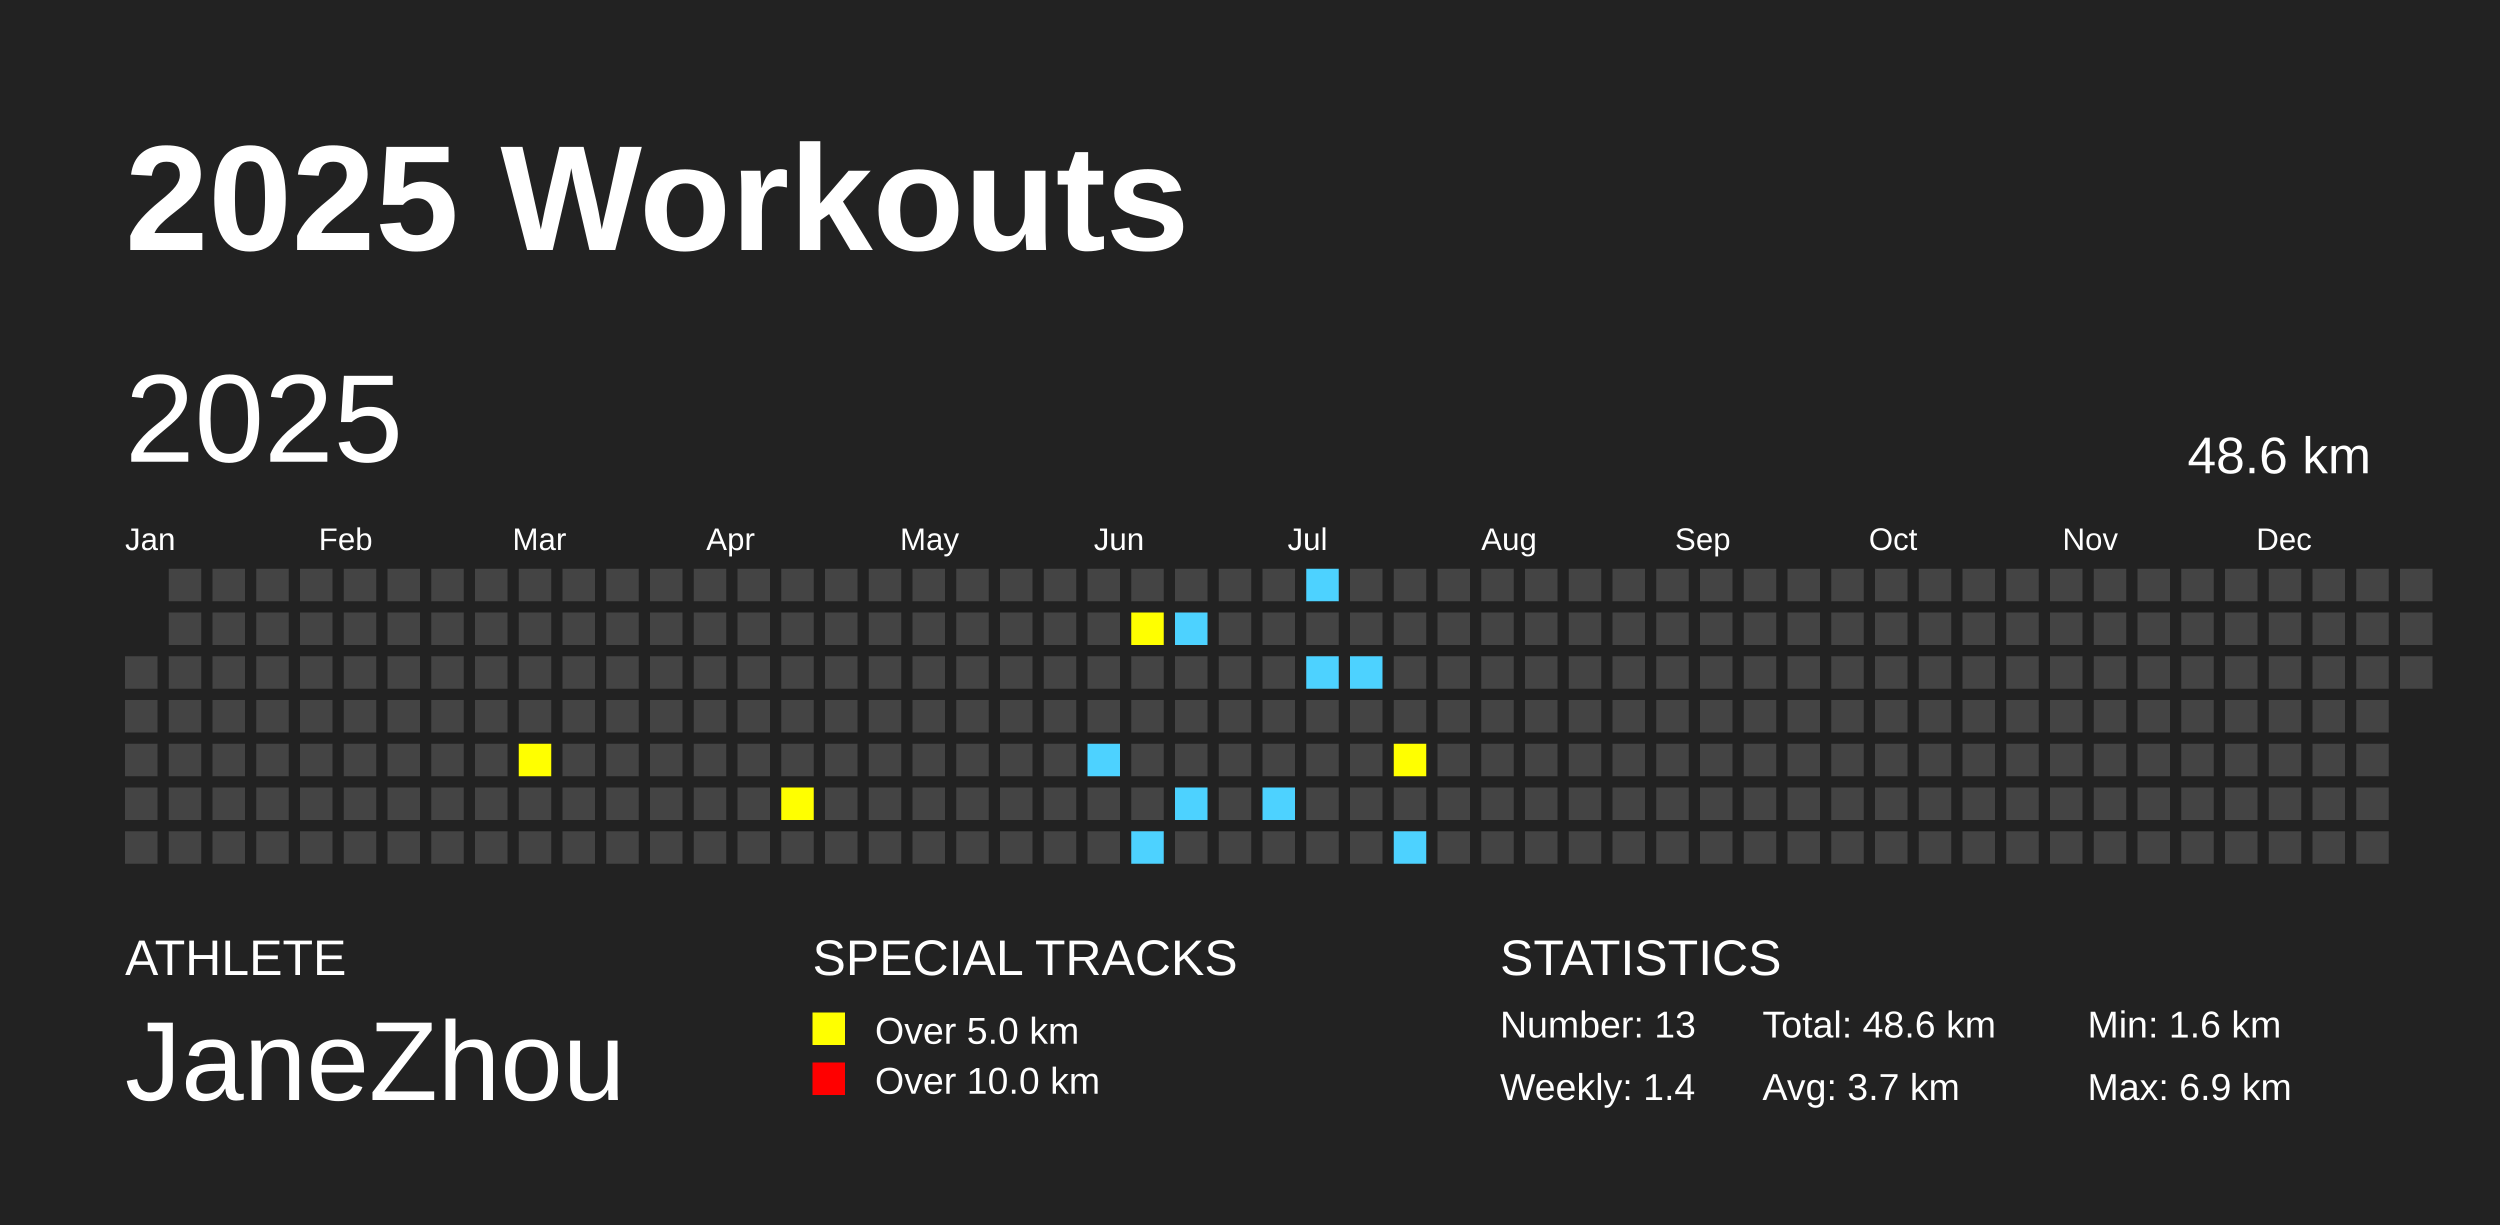
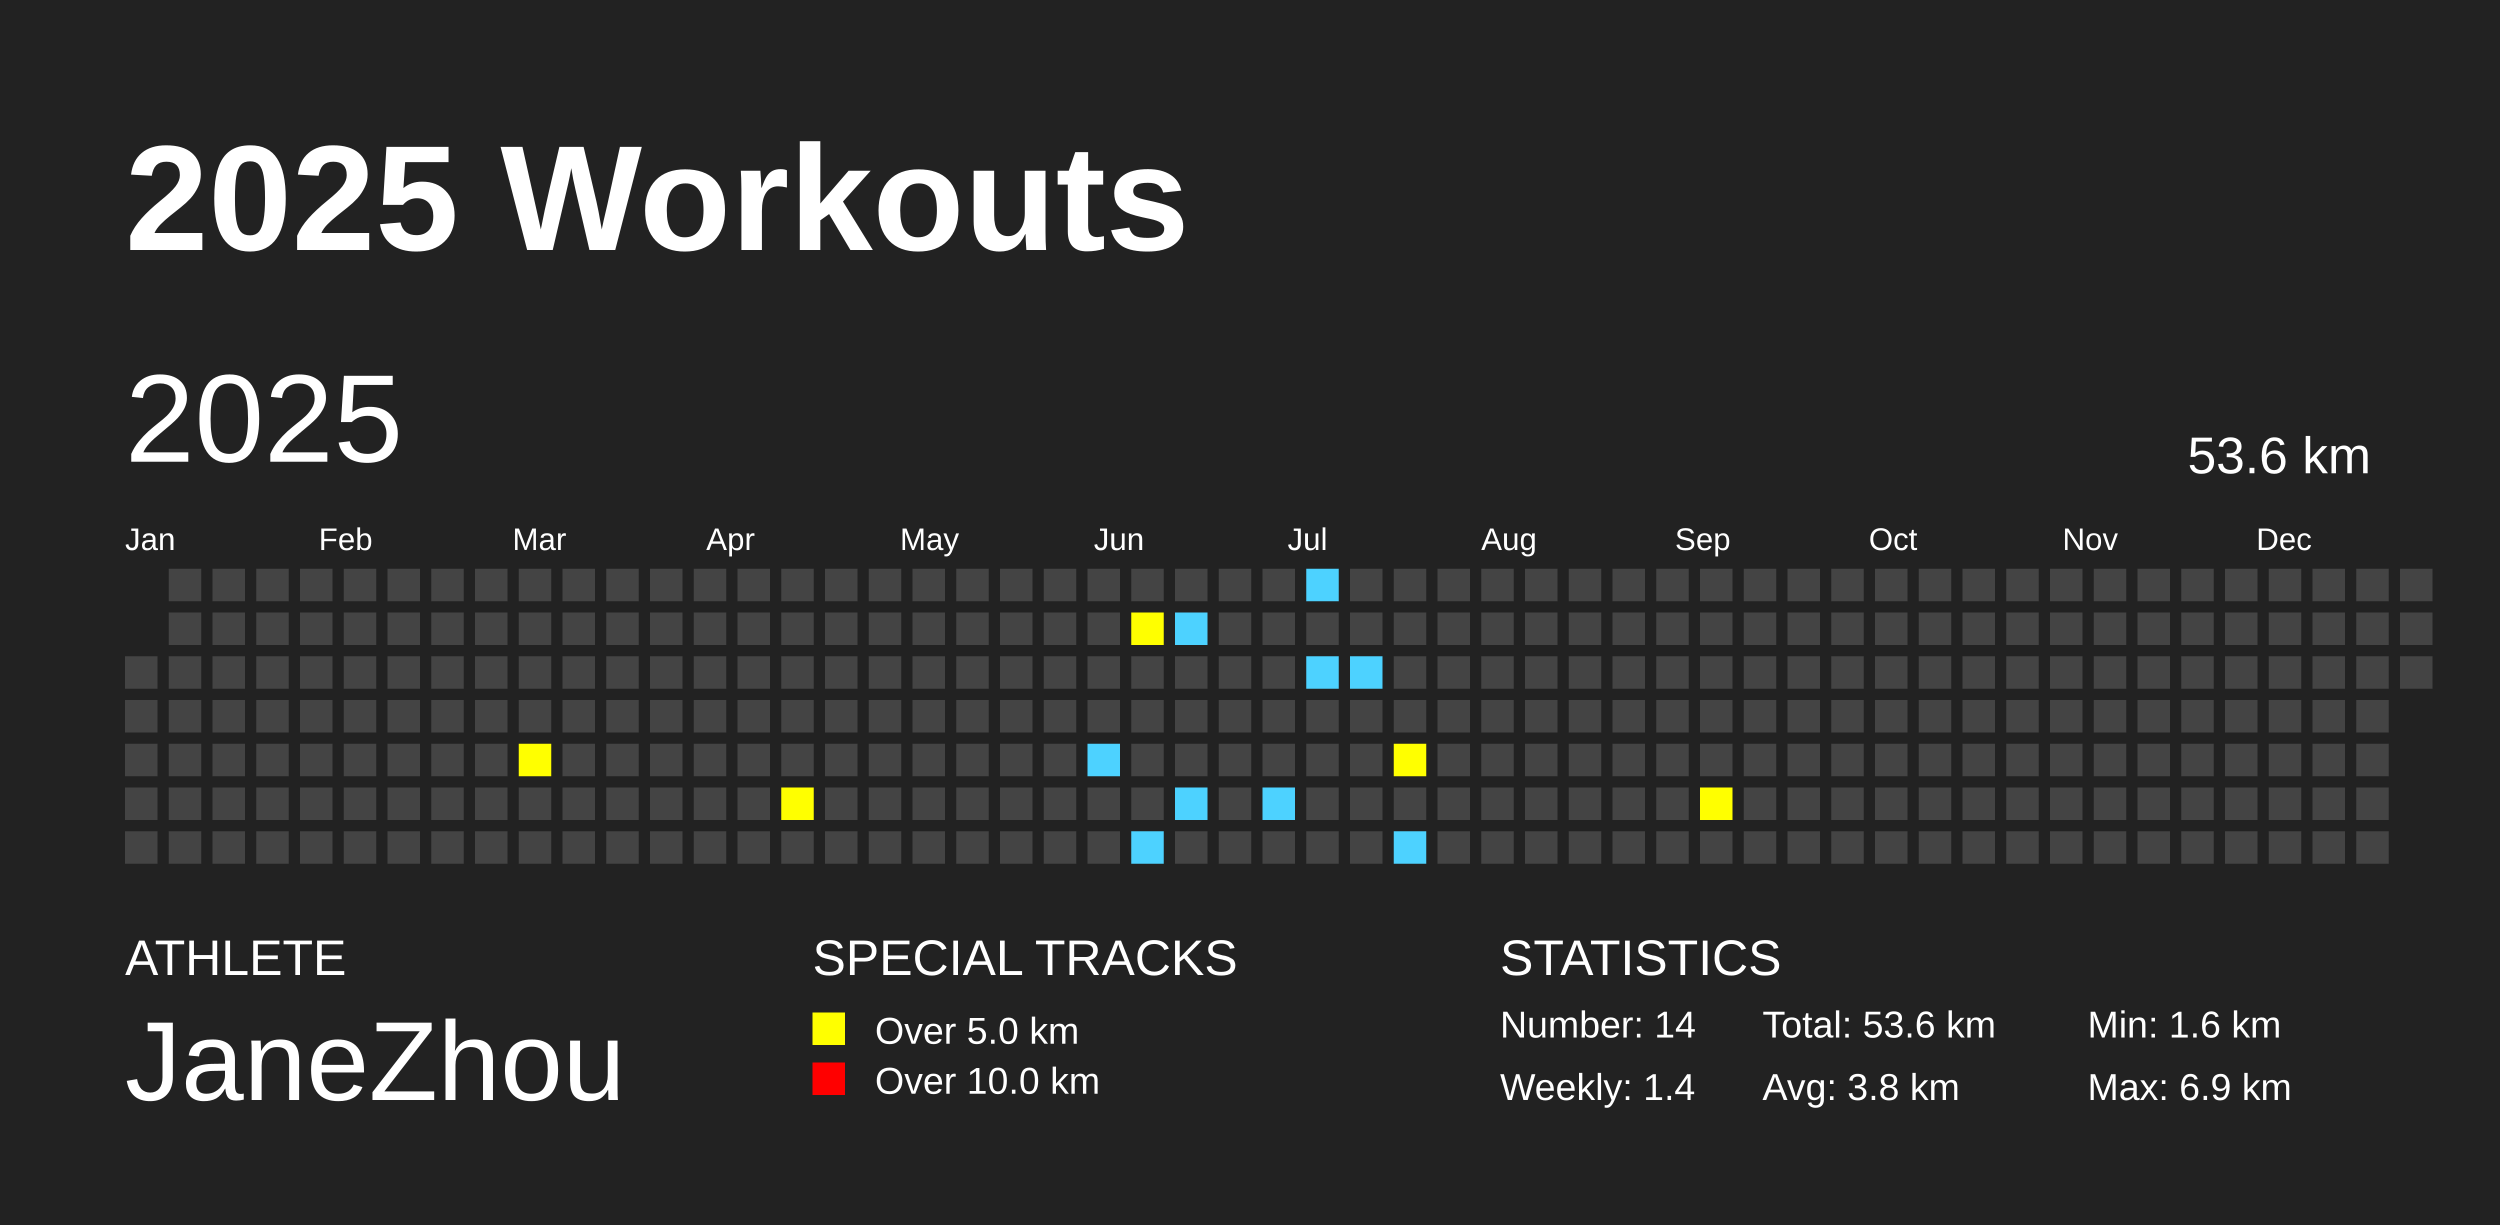
<svg xmlns="http://www.w3.org/2000/svg" baseProfile="full" height="98mm" version="1.1" viewBox="0,0,200,98" width="200mm">
  <defs />
  <rect fill="#222222" height="98" width="200" x="0" y="0" />
  <text fill="#FFFFFF" style="font-size:12px; font-family:Arial; font-weight:bold;" x="10" y="20">2025 Workouts</text>
  <text fill="#FFFFFF" style="font-size:4px; font-family:Arial" x="10" y="78">ATHLETE</text>
  <text fill="#FFFFFF" style="font-size:9px; font-family:Arial" x="10" y="88">JaneZhou</text>
  <text fill="#FFFFFF" style="font-size:4px; font-family:Arial" x="65" y="78">SPECIAL TRACKS</text>
  <rect fill="yellow" height="2.6" width="2.6" x="65" y="81" />
  <text fill="#FFFFFF" style="font-size:3px; font-family:Arial" x="70" y="83.5">Over 5.0 km</text>
  <rect fill="red" height="2.6" width="2.6" x="65" y="85" />
  <text fill="#FFFFFF" style="font-size:3px; font-family:Arial" x="70" y="87.5">Over 10.0 km</text>
  <text fill="#FFFFFF" style="font-size:4px; font-family:Arial" x="120" y="78">STATISTICS</text>
-   <text fill="#FFFFFF" style="font-size:3px; font-family:Arial" x="120" y="83">Number: 13</text>
+   <text fill="#FFFFFF" style="font-size:3px; font-family:Arial" x="120" y="83">Number: 14</text>
  <text fill="#FFFFFF" style="font-size:3px; font-family:Arial" x="120" y="88">Weekly: 1.4</text>
-   <text fill="#FFFFFF" style="font-size:3px; font-family:Arial" x="141" y="83">Total: 48.6 km</text>
-   <text fill="#FFFFFF" style="font-size:3px; font-family:Arial" x="141" y="88">Avg: 3.7 km</text>
+   <text fill="#FFFFFF" style="font-size:3px; font-family:Arial" x="141" y="83">Total: 53.6 km</text>
+   <text fill="#FFFFFF" style="font-size:3px; font-family:Arial" x="141" y="88">Avg: 3.8 km</text>
  <text fill="#FFFFFF" style="font-size:3px; font-family:Arial" x="167" y="83">Min: 1.6 km</text>
  <text fill="#FFFFFF" style="font-size:3px; font-family:Arial" x="167" y="88">Max: 6.9 km</text>
  <text dominant-baseline="hanging" fill="#FFFFFF" style="font-size:10.0px; font-family:Arial;" x="10" y="30">2025</text>
-   <text dominant-baseline="hanging" fill="#FFFFFF" style="font-size:4.125px; font-family:Arial;" x="175" y="35">48.6 km</text>
+   <text dominant-baseline="hanging" fill="#FFFFFF" style="font-size:4.125px; font-family:Arial;" x="175" y="35">53.6 km</text>
  <text fill="#FFFFFF" style="font-size:2.5px; font-family:Arial" x="10.0" y="44">Jan</text>
  <text fill="#FFFFFF" style="font-size:2.5px; font-family:Arial" x="25.5" y="44">Feb</text>
  <text fill="#FFFFFF" style="font-size:2.5px; font-family:Arial" x="41.0" y="44">Mar</text>
  <text fill="#FFFFFF" style="font-size:2.5px; font-family:Arial" x="56.5" y="44">Apr</text>
  <text fill="#FFFFFF" style="font-size:2.5px; font-family:Arial" x="72.0" y="44">May</text>
  <text fill="#FFFFFF" style="font-size:2.5px; font-family:Arial" x="87.5" y="44">Jun</text>
  <text fill="#FFFFFF" style="font-size:2.5px; font-family:Arial" x="103.0" y="44">Jul</text>
  <text fill="#FFFFFF" style="font-size:2.5px; font-family:Arial" x="118.5" y="44">Aug</text>
  <text fill="#FFFFFF" style="font-size:2.5px; font-family:Arial" x="134.0" y="44">Sep</text>
  <text fill="#FFFFFF" style="font-size:2.5px; font-family:Arial" x="149.5" y="44">Oct</text>
  <text fill="#FFFFFF" style="font-size:2.5px; font-family:Arial" x="165.0" y="44">Nov</text>
  <text fill="#FFFFFF" style="font-size:2.5px; font-family:Arial" x="180.5" y="44">Dec</text>
  <rect fill="#444444" height="2.6" width="2.6" x="10.0" y="52.5" />
  <rect fill="#444444" height="2.6" width="2.6" x="10.0" y="56.0" />
  <rect fill="#444444" height="2.6" width="2.6" x="10.0" y="59.5" />
  <rect fill="#444444" height="2.6" width="2.6" x="10.0" y="63.0" />
  <rect fill="#444444" height="2.6" width="2.6" x="10.0" y="66.5" />
  <rect fill="#444444" height="2.6" width="2.6" x="13.5" y="45.5" />
  <rect fill="#444444" height="2.6" width="2.6" x="13.5" y="49.0" />
  <rect fill="#444444" height="2.6" width="2.6" x="13.5" y="52.5" />
  <rect fill="#444444" height="2.6" width="2.6" x="13.5" y="56.0" />
  <rect fill="#444444" height="2.6" width="2.6" x="13.5" y="59.5" />
  <rect fill="#444444" height="2.6" width="2.6" x="13.5" y="63.0" />
  <rect fill="#444444" height="2.6" width="2.6" x="13.5" y="66.5" />
  <rect fill="#444444" height="2.6" width="2.6" x="17.0" y="45.5" />
  <rect fill="#444444" height="2.6" width="2.6" x="17.0" y="49.0" />
  <rect fill="#444444" height="2.6" width="2.6" x="17.0" y="52.5" />
  <rect fill="#444444" height="2.6" width="2.6" x="17.0" y="56.0" />
  <rect fill="#444444" height="2.6" width="2.6" x="17.0" y="59.5" />
  <rect fill="#444444" height="2.6" width="2.6" x="17.0" y="63.0" />
  <rect fill="#444444" height="2.6" width="2.6" x="17.0" y="66.5" />
  <rect fill="#444444" height="2.6" width="2.6" x="20.5" y="45.5" />
  <rect fill="#444444" height="2.6" width="2.6" x="20.5" y="49.0" />
  <rect fill="#444444" height="2.6" width="2.6" x="20.5" y="52.5" />
  <rect fill="#444444" height="2.6" width="2.6" x="20.5" y="56.0" />
  <rect fill="#444444" height="2.6" width="2.6" x="20.5" y="59.5" />
  <rect fill="#444444" height="2.6" width="2.6" x="20.5" y="63.0" />
  <rect fill="#444444" height="2.6" width="2.6" x="20.5" y="66.5" />
  <rect fill="#444444" height="2.6" width="2.6" x="24.0" y="45.5" />
  <rect fill="#444444" height="2.6" width="2.6" x="24.0" y="49.0" />
  <rect fill="#444444" height="2.6" width="2.6" x="24.0" y="52.5" />
  <rect fill="#444444" height="2.6" width="2.6" x="24.0" y="56.0" />
  <rect fill="#444444" height="2.6" width="2.6" x="24.0" y="59.5" />
  <rect fill="#444444" height="2.6" width="2.6" x="24.0" y="63.0" />
  <rect fill="#444444" height="2.6" width="2.6" x="24.0" y="66.5" />
  <rect fill="#444444" height="2.6" width="2.6" x="27.5" y="45.5" />
  <rect fill="#444444" height="2.6" width="2.6" x="27.5" y="49.0" />
  <rect fill="#444444" height="2.6" width="2.6" x="27.5" y="52.5" />
  <rect fill="#444444" height="2.6" width="2.6" x="27.5" y="56.0" />
  <rect fill="#444444" height="2.6" width="2.6" x="27.5" y="59.5" />
  <rect fill="#444444" height="2.6" width="2.6" x="27.5" y="63.0" />
  <rect fill="#444444" height="2.6" width="2.6" x="27.5" y="66.5" />
  <rect fill="#444444" height="2.6" width="2.6" x="31.0" y="45.5" />
  <rect fill="#444444" height="2.6" width="2.6" x="31.0" y="49.0" />
  <rect fill="#444444" height="2.6" width="2.6" x="31.0" y="52.5" />
  <rect fill="#444444" height="2.6" width="2.6" x="31.0" y="56.0" />
  <rect fill="#444444" height="2.6" width="2.6" x="31.0" y="59.5" />
  <rect fill="#444444" height="2.6" width="2.6" x="31.0" y="63.0" />
  <rect fill="#444444" height="2.6" width="2.6" x="31.0" y="66.5" />
  <rect fill="#444444" height="2.6" width="2.6" x="34.5" y="45.5" />
  <rect fill="#444444" height="2.6" width="2.6" x="34.5" y="49.0" />
  <rect fill="#444444" height="2.6" width="2.6" x="34.5" y="52.5" />
  <rect fill="#444444" height="2.6" width="2.6" x="34.5" y="56.0" />
  <rect fill="#444444" height="2.6" width="2.6" x="34.5" y="59.5" />
  <rect fill="#444444" height="2.6" width="2.6" x="34.5" y="63.0" />
  <rect fill="#444444" height="2.6" width="2.6" x="34.5" y="66.5" />
  <rect fill="#444444" height="2.6" width="2.6" x="38.0" y="45.5" />
  <rect fill="#444444" height="2.6" width="2.6" x="38.0" y="49.0" />
  <rect fill="#444444" height="2.6" width="2.6" x="38.0" y="52.5" />
  <rect fill="#444444" height="2.6" width="2.6" x="38.0" y="56.0" />
  <rect fill="#444444" height="2.6" width="2.6" x="38.0" y="59.5" />
  <rect fill="#444444" height="2.6" width="2.6" x="38.0" y="63.0" />
  <rect fill="#444444" height="2.6" width="2.6" x="38.0" y="66.5" />
  <rect fill="#444444" height="2.6" width="2.6" x="41.5" y="45.5" />
  <rect fill="#444444" height="2.6" width="2.6" x="41.5" y="49.0" />
  <rect fill="#444444" height="2.6" width="2.6" x="41.5" y="52.5" />
  <rect fill="#444444" height="2.6" width="2.6" x="41.5" y="56.0" />
  <rect fill="yellow" height="2.6" width="2.6" x="41.5" y="59.5" />
  <rect fill="#444444" height="2.6" width="2.6" x="41.5" y="63.0" />
  <rect fill="#444444" height="2.6" width="2.6" x="41.5" y="66.5" />
  <rect fill="#444444" height="2.6" width="2.6" x="45.0" y="45.5" />
  <rect fill="#444444" height="2.6" width="2.6" x="45.0" y="49.0" />
  <rect fill="#444444" height="2.6" width="2.6" x="45.0" y="52.5" />
  <rect fill="#444444" height="2.6" width="2.6" x="45.0" y="56.0" />
  <rect fill="#444444" height="2.6" width="2.6" x="45.0" y="59.5" />
  <rect fill="#444444" height="2.6" width="2.6" x="45.0" y="63.0" />
  <rect fill="#444444" height="2.6" width="2.6" x="45.0" y="66.5" />
  <rect fill="#444444" height="2.6" width="2.6" x="48.5" y="45.5" />
  <rect fill="#444444" height="2.6" width="2.6" x="48.5" y="49.0" />
  <rect fill="#444444" height="2.6" width="2.6" x="48.5" y="52.5" />
  <rect fill="#444444" height="2.6" width="2.6" x="48.5" y="56.0" />
  <rect fill="#444444" height="2.6" width="2.6" x="48.5" y="59.5" />
  <rect fill="#444444" height="2.6" width="2.6" x="48.5" y="63.0" />
  <rect fill="#444444" height="2.6" width="2.6" x="48.5" y="66.5" />
  <rect fill="#444444" height="2.6" width="2.6" x="52.0" y="45.5" />
  <rect fill="#444444" height="2.6" width="2.6" x="52.0" y="49.0" />
  <rect fill="#444444" height="2.6" width="2.6" x="52.0" y="52.5" />
  <rect fill="#444444" height="2.6" width="2.6" x="52.0" y="56.0" />
  <rect fill="#444444" height="2.6" width="2.6" x="52.0" y="59.5" />
  <rect fill="#444444" height="2.6" width="2.6" x="52.0" y="63.0" />
  <rect fill="#444444" height="2.6" width="2.6" x="52.0" y="66.5" />
  <rect fill="#444444" height="2.6" width="2.6" x="55.5" y="45.5" />
  <rect fill="#444444" height="2.6" width="2.6" x="55.5" y="49.0" />
  <rect fill="#444444" height="2.6" width="2.6" x="55.5" y="52.5" />
  <rect fill="#444444" height="2.6" width="2.6" x="55.5" y="56.0" />
  <rect fill="#444444" height="2.6" width="2.6" x="55.5" y="59.5" />
  <rect fill="#444444" height="2.6" width="2.6" x="55.5" y="63.0" />
  <rect fill="#444444" height="2.6" width="2.6" x="55.5" y="66.5" />
  <rect fill="#444444" height="2.6" width="2.6" x="59.0" y="45.5" />
  <rect fill="#444444" height="2.6" width="2.6" x="59.0" y="49.0" />
  <rect fill="#444444" height="2.6" width="2.6" x="59.0" y="52.5" />
  <rect fill="#444444" height="2.6" width="2.6" x="59.0" y="56.0" />
  <rect fill="#444444" height="2.6" width="2.6" x="59.0" y="59.5" />
  <rect fill="#444444" height="2.6" width="2.6" x="59.0" y="63.0" />
  <rect fill="#444444" height="2.6" width="2.6" x="59.0" y="66.5" />
  <rect fill="#444444" height="2.6" width="2.6" x="62.5" y="45.5" />
  <rect fill="#444444" height="2.6" width="2.6" x="62.5" y="49.0" />
  <rect fill="#444444" height="2.6" width="2.6" x="62.5" y="52.5" />
  <rect fill="#444444" height="2.6" width="2.6" x="62.5" y="56.0" />
  <rect fill="#444444" height="2.6" width="2.6" x="62.5" y="59.5" />
  <rect fill="yellow" height="2.6" width="2.6" x="62.5" y="63.0" />
  <rect fill="#444444" height="2.6" width="2.6" x="62.5" y="66.5" />
  <rect fill="#444444" height="2.6" width="2.6" x="66.0" y="45.5" />
  <rect fill="#444444" height="2.6" width="2.6" x="66.0" y="49.0" />
  <rect fill="#444444" height="2.6" width="2.6" x="66.0" y="52.5" />
  <rect fill="#444444" height="2.6" width="2.6" x="66.0" y="56.0" />
  <rect fill="#444444" height="2.6" width="2.6" x="66.0" y="59.5" />
  <rect fill="#444444" height="2.6" width="2.6" x="66.0" y="63.0" />
  <rect fill="#444444" height="2.6" width="2.6" x="66.0" y="66.5" />
  <rect fill="#444444" height="2.6" width="2.6" x="69.5" y="45.5" />
  <rect fill="#444444" height="2.6" width="2.6" x="69.5" y="49.0" />
  <rect fill="#444444" height="2.6" width="2.6" x="69.5" y="52.5" />
  <rect fill="#444444" height="2.6" width="2.6" x="69.5" y="56.0" />
  <rect fill="#444444" height="2.6" width="2.6" x="69.5" y="59.5" />
  <rect fill="#444444" height="2.6" width="2.6" x="69.5" y="63.0" />
  <rect fill="#444444" height="2.6" width="2.6" x="69.5" y="66.5" />
  <rect fill="#444444" height="2.6" width="2.6" x="73.0" y="45.5" />
  <rect fill="#444444" height="2.6" width="2.6" x="73.0" y="49.0" />
  <rect fill="#444444" height="2.6" width="2.6" x="73.0" y="52.5" />
  <rect fill="#444444" height="2.6" width="2.6" x="73.0" y="56.0" />
  <rect fill="#444444" height="2.6" width="2.6" x="73.0" y="59.5" />
  <rect fill="#444444" height="2.6" width="2.6" x="73.0" y="63.0" />
  <rect fill="#444444" height="2.6" width="2.6" x="73.0" y="66.5" />
  <rect fill="#444444" height="2.6" width="2.6" x="76.5" y="45.5" />
  <rect fill="#444444" height="2.6" width="2.6" x="76.5" y="49.0" />
  <rect fill="#444444" height="2.6" width="2.6" x="76.5" y="52.5" />
  <rect fill="#444444" height="2.6" width="2.6" x="76.5" y="56.0" />
  <rect fill="#444444" height="2.6" width="2.6" x="76.5" y="59.5" />
  <rect fill="#444444" height="2.6" width="2.6" x="76.5" y="63.0" />
  <rect fill="#444444" height="2.6" width="2.6" x="76.5" y="66.5" />
  <rect fill="#444444" height="2.6" width="2.6" x="80.0" y="45.5" />
  <rect fill="#444444" height="2.6" width="2.6" x="80.0" y="49.0" />
  <rect fill="#444444" height="2.6" width="2.6" x="80.0" y="52.5" />
  <rect fill="#444444" height="2.6" width="2.6" x="80.0" y="56.0" />
  <rect fill="#444444" height="2.6" width="2.6" x="80.0" y="59.5" />
  <rect fill="#444444" height="2.6" width="2.6" x="80.0" y="63.0" />
  <rect fill="#444444" height="2.6" width="2.6" x="80.0" y="66.5" />
  <rect fill="#444444" height="2.6" width="2.6" x="83.5" y="45.5" />
  <rect fill="#444444" height="2.6" width="2.6" x="83.5" y="49.0" />
  <rect fill="#444444" height="2.6" width="2.6" x="83.5" y="52.5" />
  <rect fill="#444444" height="2.6" width="2.6" x="83.5" y="56.0" />
  <rect fill="#444444" height="2.6" width="2.6" x="83.5" y="59.5" />
  <rect fill="#444444" height="2.6" width="2.6" x="83.5" y="63.0" />
  <rect fill="#444444" height="2.6" width="2.6" x="83.5" y="66.5" />
  <rect fill="#444444" height="2.6" width="2.6" x="87.0" y="45.5" />
  <rect fill="#444444" height="2.6" width="2.6" x="87.0" y="49.0" />
  <rect fill="#444444" height="2.6" width="2.6" x="87.0" y="52.5" />
  <rect fill="#444444" height="2.6" width="2.6" x="87.0" y="56.0" />
  <rect fill="#4DD2FF" height="2.6" width="2.6" x="87.0" y="59.5" />
  <rect fill="#444444" height="2.6" width="2.6" x="87.0" y="63.0" />
  <rect fill="#444444" height="2.6" width="2.6" x="87.0" y="66.5" />
  <rect fill="#444444" height="2.6" width="2.6" x="90.5" y="45.5" />
  <rect fill="yellow" height="2.6" width="2.6" x="90.5" y="49.0" />
  <rect fill="#444444" height="2.6" width="2.6" x="90.5" y="52.5" />
  <rect fill="#444444" height="2.6" width="2.6" x="90.5" y="56.0" />
  <rect fill="#444444" height="2.6" width="2.6" x="90.5" y="59.5" />
  <rect fill="#444444" height="2.6" width="2.6" x="90.5" y="63.0" />
  <rect fill="#4DD2FF" height="2.6" width="2.6" x="90.5" y="66.5" />
  <rect fill="#444444" height="2.6" width="2.6" x="94.0" y="45.5" />
  <rect fill="#4DD2FF" height="2.6" width="2.6" x="94.0" y="49.0" />
  <rect fill="#444444" height="2.6" width="2.6" x="94.0" y="52.5" />
  <rect fill="#444444" height="2.6" width="2.6" x="94.0" y="56.0" />
  <rect fill="#444444" height="2.6" width="2.6" x="94.0" y="59.5" />
  <rect fill="#4DD2FF" height="2.6" width="2.6" x="94.0" y="63.0" />
  <rect fill="#444444" height="2.6" width="2.6" x="94.0" y="66.5" />
  <rect fill="#444444" height="2.6" width="2.6" x="97.5" y="45.5" />
  <rect fill="#444444" height="2.6" width="2.6" x="97.5" y="49.0" />
  <rect fill="#444444" height="2.6" width="2.6" x="97.5" y="52.5" />
  <rect fill="#444444" height="2.6" width="2.6" x="97.5" y="56.0" />
  <rect fill="#444444" height="2.6" width="2.6" x="97.5" y="59.5" />
  <rect fill="#444444" height="2.6" width="2.6" x="97.5" y="63.0" />
  <rect fill="#444444" height="2.6" width="2.6" x="97.5" y="66.5" />
  <rect fill="#444444" height="2.6" width="2.6" x="101.0" y="45.5" />
  <rect fill="#444444" height="2.6" width="2.6" x="101.0" y="49.0" />
  <rect fill="#444444" height="2.6" width="2.6" x="101.0" y="52.5" />
  <rect fill="#444444" height="2.6" width="2.6" x="101.0" y="56.0" />
  <rect fill="#444444" height="2.6" width="2.6" x="101.0" y="59.5" />
  <rect fill="#4DD2FF" height="2.6" width="2.6" x="101.0" y="63.0" />
  <rect fill="#444444" height="2.6" width="2.6" x="101.0" y="66.5" />
  <rect fill="#4DD2FF" height="2.6" width="2.6" x="104.5" y="45.5" />
  <rect fill="#444444" height="2.6" width="2.6" x="104.5" y="49.0" />
  <rect fill="#4DD2FF" height="2.6" width="2.6" x="104.5" y="52.5" />
  <rect fill="#444444" height="2.6" width="2.6" x="104.5" y="56.0" />
  <rect fill="#444444" height="2.6" width="2.6" x="104.5" y="59.5" />
  <rect fill="#444444" height="2.6" width="2.6" x="104.5" y="63.0" />
  <rect fill="#444444" height="2.6" width="2.6" x="104.5" y="66.5" />
  <rect fill="#444444" height="2.6" width="2.6" x="108.0" y="45.5" />
  <rect fill="#444444" height="2.6" width="2.6" x="108.0" y="49.0" />
  <rect fill="#4DD2FF" height="2.6" width="2.6" x="108.0" y="52.5" />
  <rect fill="#444444" height="2.6" width="2.6" x="108.0" y="56.0" />
  <rect fill="#444444" height="2.6" width="2.6" x="108.0" y="59.5" />
  <rect fill="#444444" height="2.6" width="2.6" x="108.0" y="63.0" />
  <rect fill="#444444" height="2.6" width="2.6" x="108.0" y="66.5" />
  <rect fill="#444444" height="2.6" width="2.6" x="111.5" y="45.5" />
  <rect fill="#444444" height="2.6" width="2.6" x="111.5" y="49.0" />
  <rect fill="#444444" height="2.6" width="2.6" x="111.5" y="52.5" />
  <rect fill="#444444" height="2.6" width="2.6" x="111.5" y="56.0" />
  <rect fill="yellow" height="2.6" width="2.6" x="111.5" y="59.5" />
  <rect fill="#444444" height="2.6" width="2.6" x="111.5" y="63.0" />
  <rect fill="#4DD2FF" height="2.6" width="2.6" x="111.5" y="66.5" />
  <rect fill="#444444" height="2.6" width="2.6" x="115.0" y="45.5" />
  <rect fill="#444444" height="2.6" width="2.6" x="115.0" y="49.0" />
  <rect fill="#444444" height="2.6" width="2.6" x="115.0" y="52.5" />
  <rect fill="#444444" height="2.6" width="2.6" x="115.0" y="56.0" />
  <rect fill="#444444" height="2.6" width="2.6" x="115.0" y="59.5" />
  <rect fill="#444444" height="2.6" width="2.6" x="115.0" y="63.0" />
  <rect fill="#444444" height="2.6" width="2.6" x="115.0" y="66.5" />
  <rect fill="#444444" height="2.6" width="2.6" x="118.5" y="45.5" />
  <rect fill="#444444" height="2.6" width="2.6" x="118.5" y="49.0" />
  <rect fill="#444444" height="2.6" width="2.6" x="118.5" y="52.5" />
  <rect fill="#444444" height="2.6" width="2.6" x="118.5" y="56.0" />
  <rect fill="#444444" height="2.6" width="2.6" x="118.5" y="59.5" />
  <rect fill="#444444" height="2.6" width="2.6" x="118.5" y="63.0" />
  <rect fill="#444444" height="2.6" width="2.6" x="118.5" y="66.5" />
  <rect fill="#444444" height="2.6" width="2.6" x="122.0" y="45.5" />
  <rect fill="#444444" height="2.6" width="2.6" x="122.0" y="49.0" />
  <rect fill="#444444" height="2.6" width="2.6" x="122.0" y="52.5" />
  <rect fill="#444444" height="2.6" width="2.6" x="122.0" y="56.0" />
  <rect fill="#444444" height="2.6" width="2.6" x="122.0" y="59.5" />
  <rect fill="#444444" height="2.6" width="2.6" x="122.0" y="63.0" />
  <rect fill="#444444" height="2.6" width="2.6" x="122.0" y="66.5" />
  <rect fill="#444444" height="2.6" width="2.6" x="125.5" y="45.5" />
  <rect fill="#444444" height="2.6" width="2.6" x="125.5" y="49.0" />
  <rect fill="#444444" height="2.6" width="2.6" x="125.5" y="52.5" />
  <rect fill="#444444" height="2.6" width="2.6" x="125.5" y="56.0" />
  <rect fill="#444444" height="2.6" width="2.6" x="125.5" y="59.5" />
  <rect fill="#444444" height="2.6" width="2.6" x="125.5" y="63.0" />
  <rect fill="#444444" height="2.6" width="2.6" x="125.5" y="66.5" />
  <rect fill="#444444" height="2.6" width="2.6" x="129.0" y="45.5" />
  <rect fill="#444444" height="2.6" width="2.6" x="129.0" y="49.0" />
  <rect fill="#444444" height="2.6" width="2.6" x="129.0" y="52.5" />
  <rect fill="#444444" height="2.6" width="2.6" x="129.0" y="56.0" />
  <rect fill="#444444" height="2.6" width="2.6" x="129.0" y="59.5" />
  <rect fill="#444444" height="2.6" width="2.6" x="129.0" y="63.0" />
  <rect fill="#444444" height="2.6" width="2.6" x="129.0" y="66.5" />
  <rect fill="#444444" height="2.6" width="2.6" x="132.5" y="45.5" />
  <rect fill="#444444" height="2.6" width="2.6" x="132.5" y="49.0" />
  <rect fill="#444444" height="2.6" width="2.6" x="132.5" y="52.5" />
  <rect fill="#444444" height="2.6" width="2.6" x="132.5" y="56.0" />
  <rect fill="#444444" height="2.6" width="2.6" x="132.5" y="59.5" />
  <rect fill="#444444" height="2.6" width="2.6" x="132.5" y="63.0" />
  <rect fill="#444444" height="2.6" width="2.6" x="132.5" y="66.5" />
  <rect fill="#444444" height="2.6" width="2.6" x="136.0" y="45.5" />
  <rect fill="#444444" height="2.6" width="2.6" x="136.0" y="49.0" />
  <rect fill="#444444" height="2.6" width="2.6" x="136.0" y="52.5" />
  <rect fill="#444444" height="2.6" width="2.6" x="136.0" y="56.0" />
  <rect fill="#444444" height="2.6" width="2.6" x="136.0" y="59.5" />
-   <rect fill="#444444" height="2.6" width="2.6" x="136.0" y="63.0" />
+   <rect fill="yellow" height="2.6" width="2.6" x="136.0" y="63.0" />
  <rect fill="#444444" height="2.6" width="2.6" x="136.0" y="66.5" />
  <rect fill="#444444" height="2.6" width="2.6" x="139.5" y="45.5" />
  <rect fill="#444444" height="2.6" width="2.6" x="139.5" y="49.0" />
  <rect fill="#444444" height="2.6" width="2.6" x="139.5" y="52.5" />
  <rect fill="#444444" height="2.6" width="2.6" x="139.5" y="56.0" />
  <rect fill="#444444" height="2.6" width="2.6" x="139.5" y="59.5" />
  <rect fill="#444444" height="2.6" width="2.6" x="139.5" y="63.0" />
  <rect fill="#444444" height="2.6" width="2.6" x="139.5" y="66.5" />
  <rect fill="#444444" height="2.6" width="2.6" x="143.0" y="45.5" />
  <rect fill="#444444" height="2.6" width="2.6" x="143.0" y="49.0" />
  <rect fill="#444444" height="2.6" width="2.6" x="143.0" y="52.5" />
  <rect fill="#444444" height="2.6" width="2.6" x="143.0" y="56.0" />
  <rect fill="#444444" height="2.6" width="2.6" x="143.0" y="59.5" />
  <rect fill="#444444" height="2.6" width="2.6" x="143.0" y="63.0" />
  <rect fill="#444444" height="2.6" width="2.6" x="143.0" y="66.5" />
  <rect fill="#444444" height="2.6" width="2.6" x="146.5" y="45.5" />
  <rect fill="#444444" height="2.6" width="2.6" x="146.5" y="49.0" />
  <rect fill="#444444" height="2.6" width="2.6" x="146.5" y="52.5" />
  <rect fill="#444444" height="2.6" width="2.6" x="146.5" y="56.0" />
  <rect fill="#444444" height="2.6" width="2.6" x="146.5" y="59.5" />
  <rect fill="#444444" height="2.6" width="2.6" x="146.5" y="63.0" />
  <rect fill="#444444" height="2.6" width="2.6" x="146.5" y="66.5" />
  <rect fill="#444444" height="2.6" width="2.6" x="150.0" y="45.5" />
  <rect fill="#444444" height="2.6" width="2.6" x="150.0" y="49.0" />
  <rect fill="#444444" height="2.6" width="2.6" x="150.0" y="52.5" />
  <rect fill="#444444" height="2.6" width="2.6" x="150.0" y="56.0" />
  <rect fill="#444444" height="2.6" width="2.6" x="150.0" y="59.5" />
  <rect fill="#444444" height="2.6" width="2.6" x="150.0" y="63.0" />
  <rect fill="#444444" height="2.6" width="2.6" x="150.0" y="66.5" />
  <rect fill="#444444" height="2.6" width="2.6" x="153.5" y="45.5" />
  <rect fill="#444444" height="2.6" width="2.6" x="153.5" y="49.0" />
  <rect fill="#444444" height="2.6" width="2.6" x="153.5" y="52.5" />
  <rect fill="#444444" height="2.6" width="2.6" x="153.5" y="56.0" />
  <rect fill="#444444" height="2.6" width="2.6" x="153.5" y="59.5" />
  <rect fill="#444444" height="2.6" width="2.6" x="153.5" y="63.0" />
  <rect fill="#444444" height="2.6" width="2.6" x="153.5" y="66.5" />
  <rect fill="#444444" height="2.6" width="2.6" x="157.0" y="45.5" />
  <rect fill="#444444" height="2.6" width="2.6" x="157.0" y="49.0" />
  <rect fill="#444444" height="2.6" width="2.6" x="157.0" y="52.5" />
  <rect fill="#444444" height="2.6" width="2.6" x="157.0" y="56.0" />
  <rect fill="#444444" height="2.6" width="2.6" x="157.0" y="59.5" />
  <rect fill="#444444" height="2.6" width="2.6" x="157.0" y="63.0" />
  <rect fill="#444444" height="2.6" width="2.6" x="157.0" y="66.5" />
  <rect fill="#444444" height="2.6" width="2.6" x="160.5" y="45.5" />
  <rect fill="#444444" height="2.6" width="2.6" x="160.5" y="49.0" />
  <rect fill="#444444" height="2.6" width="2.6" x="160.5" y="52.5" />
  <rect fill="#444444" height="2.6" width="2.6" x="160.5" y="56.0" />
  <rect fill="#444444" height="2.6" width="2.6" x="160.5" y="59.5" />
  <rect fill="#444444" height="2.6" width="2.6" x="160.5" y="63.0" />
  <rect fill="#444444" height="2.6" width="2.6" x="160.5" y="66.5" />
  <rect fill="#444444" height="2.6" width="2.6" x="164.0" y="45.5" />
  <rect fill="#444444" height="2.6" width="2.6" x="164.0" y="49.0" />
  <rect fill="#444444" height="2.6" width="2.6" x="164.0" y="52.5" />
  <rect fill="#444444" height="2.6" width="2.6" x="164.0" y="56.0" />
  <rect fill="#444444" height="2.6" width="2.6" x="164.0" y="59.5" />
  <rect fill="#444444" height="2.6" width="2.6" x="164.0" y="63.0" />
  <rect fill="#444444" height="2.6" width="2.6" x="164.0" y="66.5" />
  <rect fill="#444444" height="2.6" width="2.6" x="167.5" y="45.5" />
  <rect fill="#444444" height="2.6" width="2.6" x="167.5" y="49.0" />
  <rect fill="#444444" height="2.6" width="2.6" x="167.5" y="52.5" />
  <rect fill="#444444" height="2.6" width="2.6" x="167.5" y="56.0" />
  <rect fill="#444444" height="2.6" width="2.6" x="167.5" y="59.5" />
  <rect fill="#444444" height="2.6" width="2.6" x="167.5" y="63.0" />
  <rect fill="#444444" height="2.6" width="2.6" x="167.5" y="66.5" />
  <rect fill="#444444" height="2.6" width="2.6" x="171.0" y="45.5" />
  <rect fill="#444444" height="2.6" width="2.6" x="171.0" y="49.0" />
  <rect fill="#444444" height="2.6" width="2.6" x="171.0" y="52.5" />
  <rect fill="#444444" height="2.6" width="2.6" x="171.0" y="56.0" />
  <rect fill="#444444" height="2.6" width="2.6" x="171.0" y="59.5" />
  <rect fill="#444444" height="2.6" width="2.6" x="171.0" y="63.0" />
  <rect fill="#444444" height="2.6" width="2.6" x="171.0" y="66.5" />
  <rect fill="#444444" height="2.6" width="2.6" x="174.5" y="45.5" />
  <rect fill="#444444" height="2.6" width="2.6" x="174.5" y="49.0" />
  <rect fill="#444444" height="2.6" width="2.6" x="174.5" y="52.5" />
  <rect fill="#444444" height="2.6" width="2.6" x="174.5" y="56.0" />
  <rect fill="#444444" height="2.6" width="2.6" x="174.5" y="59.5" />
  <rect fill="#444444" height="2.6" width="2.6" x="174.5" y="63.0" />
  <rect fill="#444444" height="2.6" width="2.6" x="174.5" y="66.5" />
  <rect fill="#444444" height="2.6" width="2.6" x="178.0" y="45.5" />
  <rect fill="#444444" height="2.6" width="2.6" x="178.0" y="49.0" />
  <rect fill="#444444" height="2.6" width="2.6" x="178.0" y="52.5" />
  <rect fill="#444444" height="2.6" width="2.6" x="178.0" y="56.0" />
  <rect fill="#444444" height="2.6" width="2.6" x="178.0" y="59.5" />
  <rect fill="#444444" height="2.6" width="2.6" x="178.0" y="63.0" />
  <rect fill="#444444" height="2.6" width="2.6" x="178.0" y="66.5" />
  <rect fill="#444444" height="2.6" width="2.6" x="181.5" y="45.5" />
  <rect fill="#444444" height="2.6" width="2.6" x="181.5" y="49.0" />
  <rect fill="#444444" height="2.6" width="2.6" x="181.5" y="52.5" />
  <rect fill="#444444" height="2.6" width="2.6" x="181.5" y="56.0" />
  <rect fill="#444444" height="2.6" width="2.6" x="181.5" y="59.5" />
  <rect fill="#444444" height="2.6" width="2.6" x="181.5" y="63.0" />
  <rect fill="#444444" height="2.6" width="2.6" x="181.5" y="66.5" />
  <rect fill="#444444" height="2.6" width="2.6" x="185.0" y="45.5" />
  <rect fill="#444444" height="2.6" width="2.6" x="185.0" y="49.0" />
  <rect fill="#444444" height="2.6" width="2.6" x="185.0" y="52.5" />
  <rect fill="#444444" height="2.6" width="2.6" x="185.0" y="56.0" />
  <rect fill="#444444" height="2.6" width="2.6" x="185.0" y="59.5" />
  <rect fill="#444444" height="2.6" width="2.6" x="185.0" y="63.0" />
  <rect fill="#444444" height="2.6" width="2.6" x="185.0" y="66.5" />
  <rect fill="#444444" height="2.6" width="2.6" x="188.5" y="45.5" />
  <rect fill="#444444" height="2.6" width="2.6" x="188.5" y="49.0" />
  <rect fill="#444444" height="2.6" width="2.6" x="188.5" y="52.5" />
  <rect fill="#444444" height="2.6" width="2.6" x="188.5" y="56.0" />
  <rect fill="#444444" height="2.6" width="2.6" x="188.5" y="59.5" />
  <rect fill="#444444" height="2.6" width="2.6" x="188.5" y="63.0" />
  <rect fill="#444444" height="2.6" width="2.6" x="188.5" y="66.5" />
  <rect fill="#444444" height="2.6" width="2.6" x="192.0" y="45.5" />
  <rect fill="#444444" height="2.6" width="2.6" x="192.0" y="49.0" />
  <rect fill="#444444" height="2.6" width="2.6" x="192.0" y="52.5" />
</svg>
